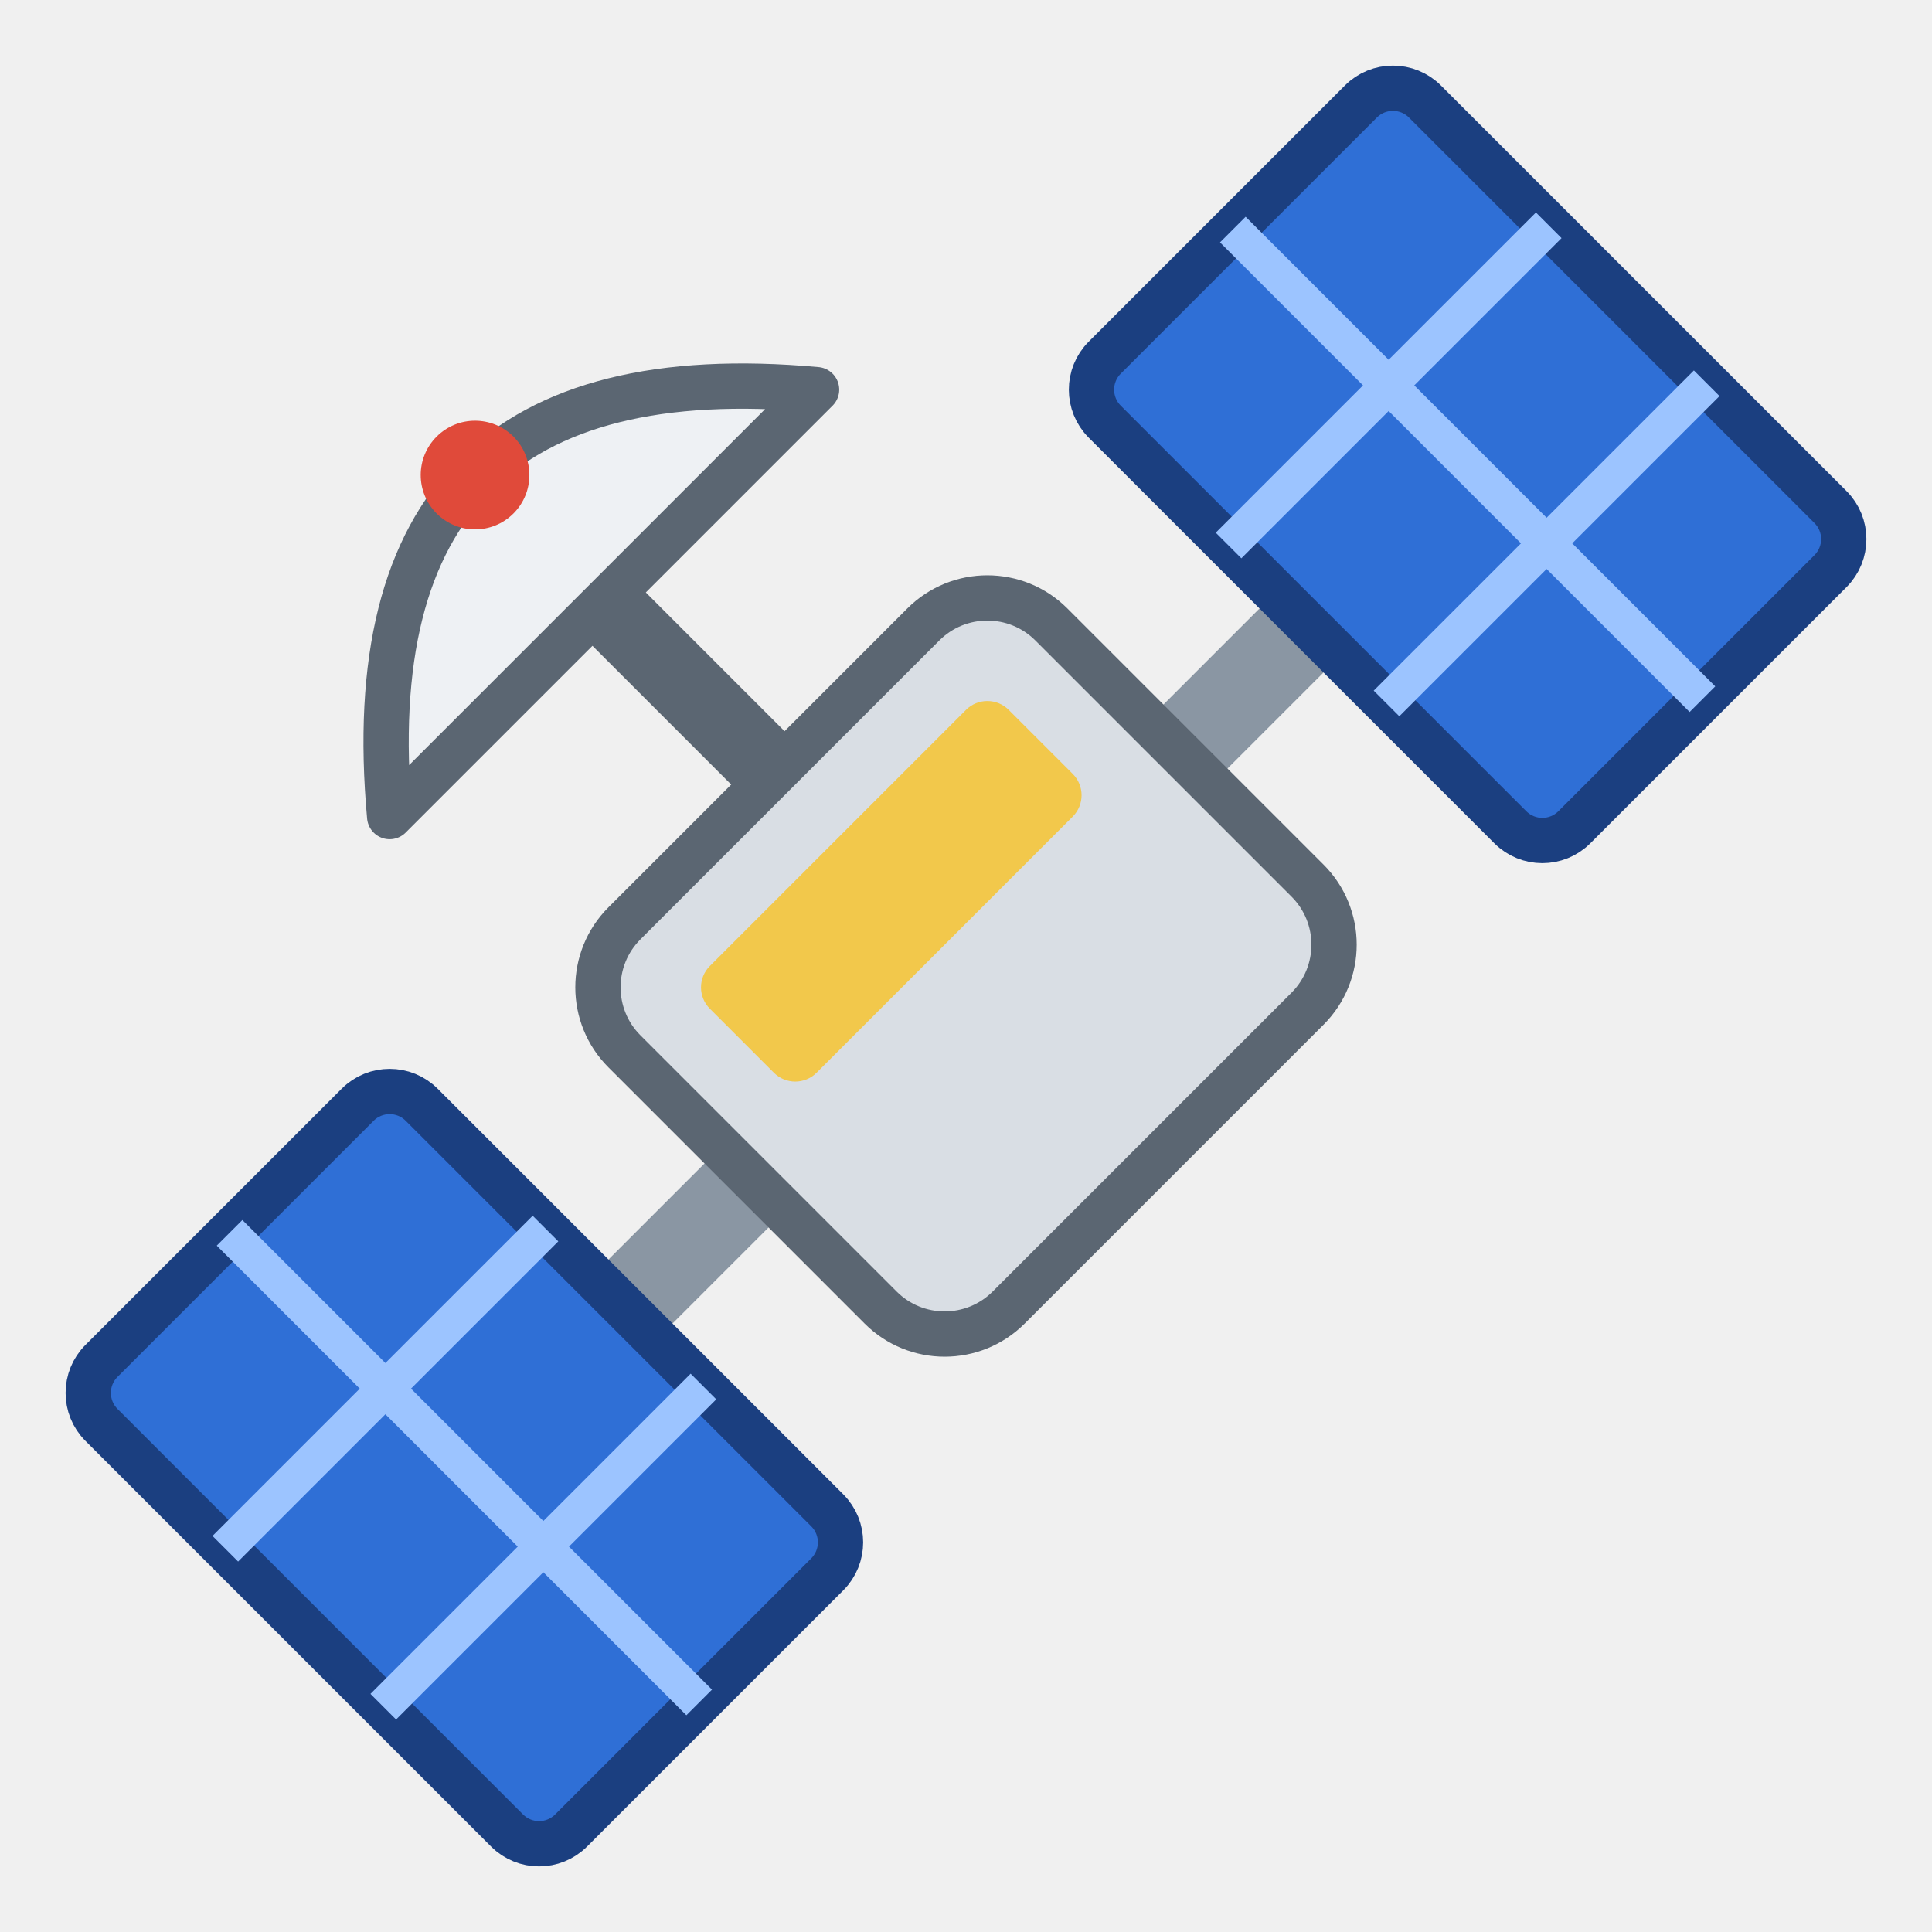
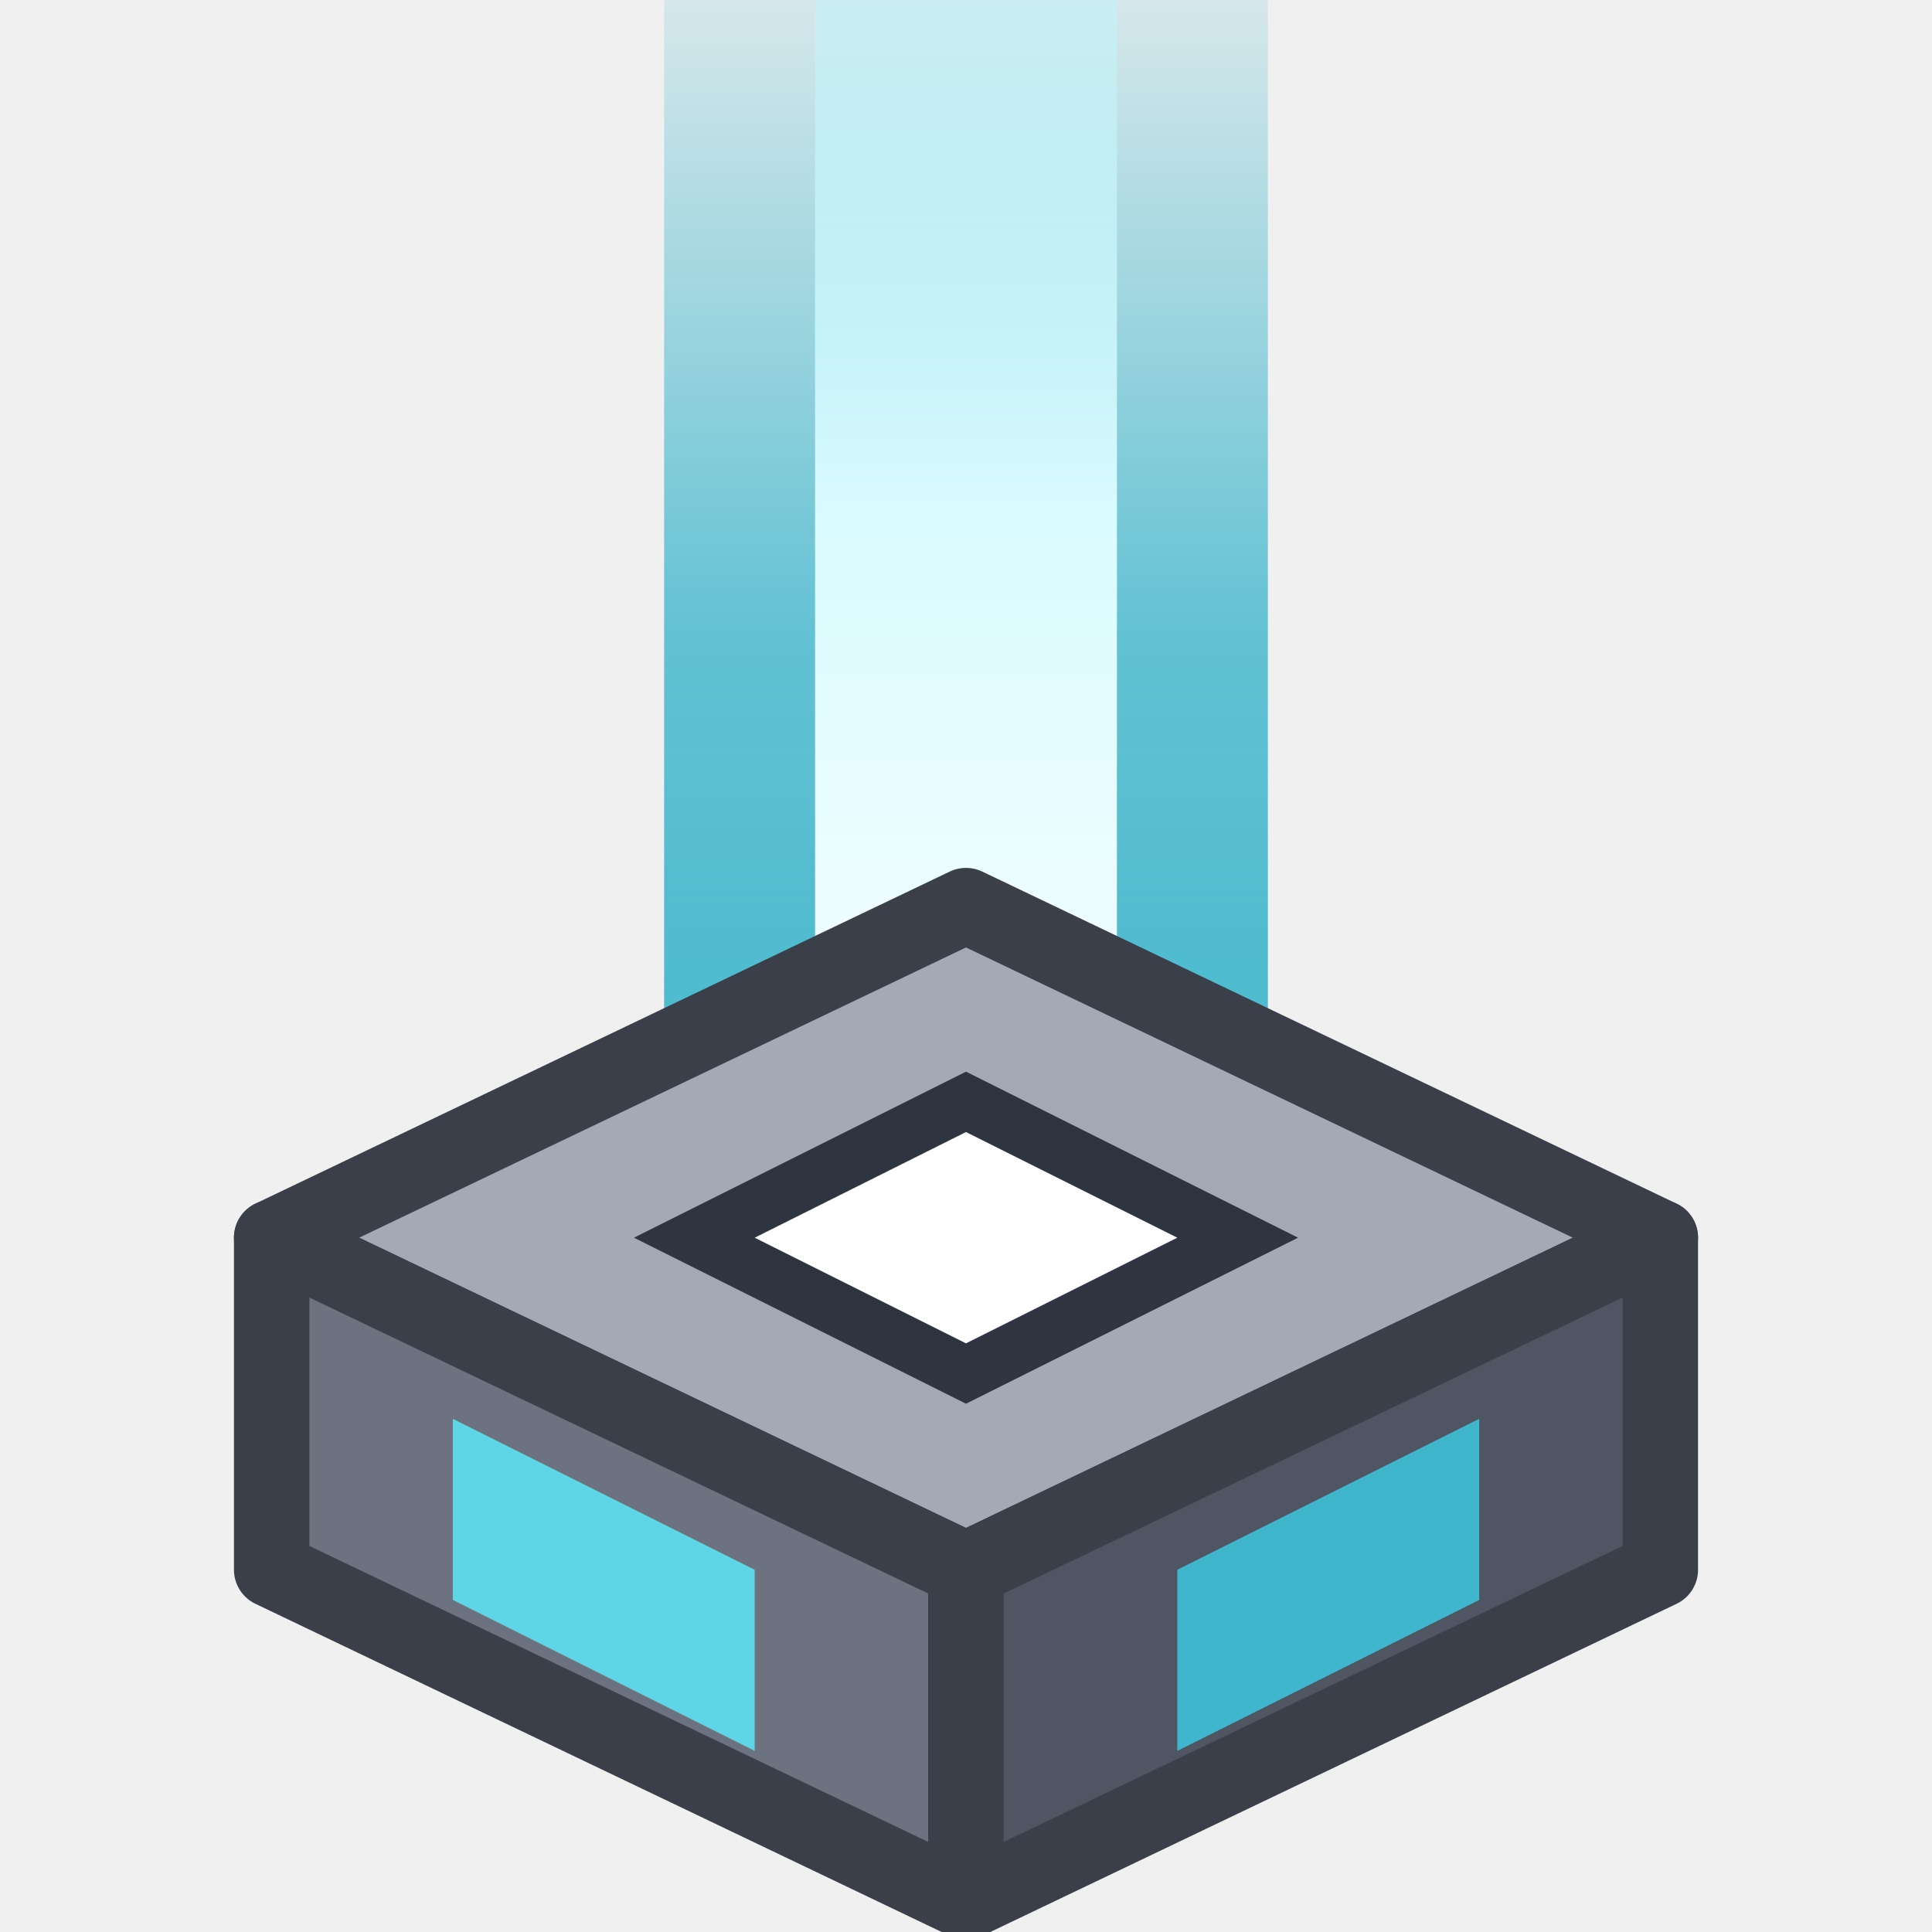
<svg xmlns="http://www.w3.org/2000/svg" viewBox="0 0 64 64">
-   <g transform="rotate(-45 32 32)">
-     <rect x="12" y="30.5" width="40" height="3" fill="#8a96a3" />
-     <g>
-       <rect x="1" y="21" width="15" height="22" rx="1.5" fill="#2f6fd6" stroke="#1b3f80" stroke-width="1.5" />
-       <path d="M8.5 21v22M1 28.3h15M1 35.7h15" stroke="#9cc4ff" stroke-width="1.2" />
-     </g>
-     <g>
-       <rect x="48" y="21" width="15" height="22" rx="1.5" fill="#2f6fd6" stroke="#1b3f80" stroke-width="1.5" />
-       <path d="M55.5 21v22M48 28.3h15M48 35.7h15" stroke="#9cc4ff" stroke-width="1.2" />
-     </g>
-     <rect x="22" y="23" width="20" height="18" rx="3" fill="#d9dee4" stroke="#5b6672" stroke-width="1.5" />
-     <rect x="25" y="26" width="14" height="5" rx="1" fill="#f2c84b" />
-     <rect x="30.75" y="15" width="2.5" height="8" fill="#5b6672" />
-     <path d="M22 15 Q32 3 42 15 Z" fill="#eef1f4" stroke="#5b6672" stroke-width="1.5" stroke-linejoin="round" />
-     <circle cx="32" cy="9" r="1.8" fill="#e04a3a" />
-   </g>
+   <defs>
+     <linearGradient id="glow" x1="0" y1="0" x2="0" y2="1">
+       <stop offset="0" stop-color="#3fb6cc" stop-opacity="0.15" />
+       <stop offset="0.5" stop-color="#3fb6cc" stop-opacity="0.8" />
+       <stop offset="1" stop-color="#3fb6cc" />
+     </linearGradient>
+     <linearGradient id="core" x1="0" y1="0" x2="0" y2="1">
+       <stop offset="0" stop-color="#bff4fa" stop-opacity="0.5" />
+       <stop offset="0.4" stop-color="#d9fbff" />
+       <stop offset="1" stop-color="#ffffff" />
+     </linearGradient>
+   </defs>
+   <rect x="22" y="0" width="20" height="42" fill="url(#glow)" />
+   <rect x="27" y="0" width="10" height="42" fill="url(#core)" />
+   <path d="M32 30 L55 41 L32 52 L9 41 Z" fill="#a3aab6" stroke="#3a3f4a" stroke-width="2.5" stroke-linejoin="round" />
+   <path d="M9 41 L32 52 L32 63 L9 52 Z" fill="#6c7280" stroke="#3a3f4a" stroke-width="2.5" stroke-linejoin="round" />
+   <path d="M55 41 L32 52 L32 63 L55 52 Z" fill="#4f5562" stroke="#3a3f4a" stroke-width="2.5" stroke-linejoin="round" />
+   <path d="M32 35.5 L43 41 L32 46.5 L21 41 Z" fill="#2e3440" />
+   <path d="M32 37.5 L39 41 L32 44.5 L25 41 Z" fill="#ffffff" />
+   <path d="M15 47 L25 52 L25 58 L15 53 Z" fill="#5fd6e6" />
+   <path d="M49 47 L39 52 L39 58 L49 53 Z" fill="#3fb6cc" />
</svg>
